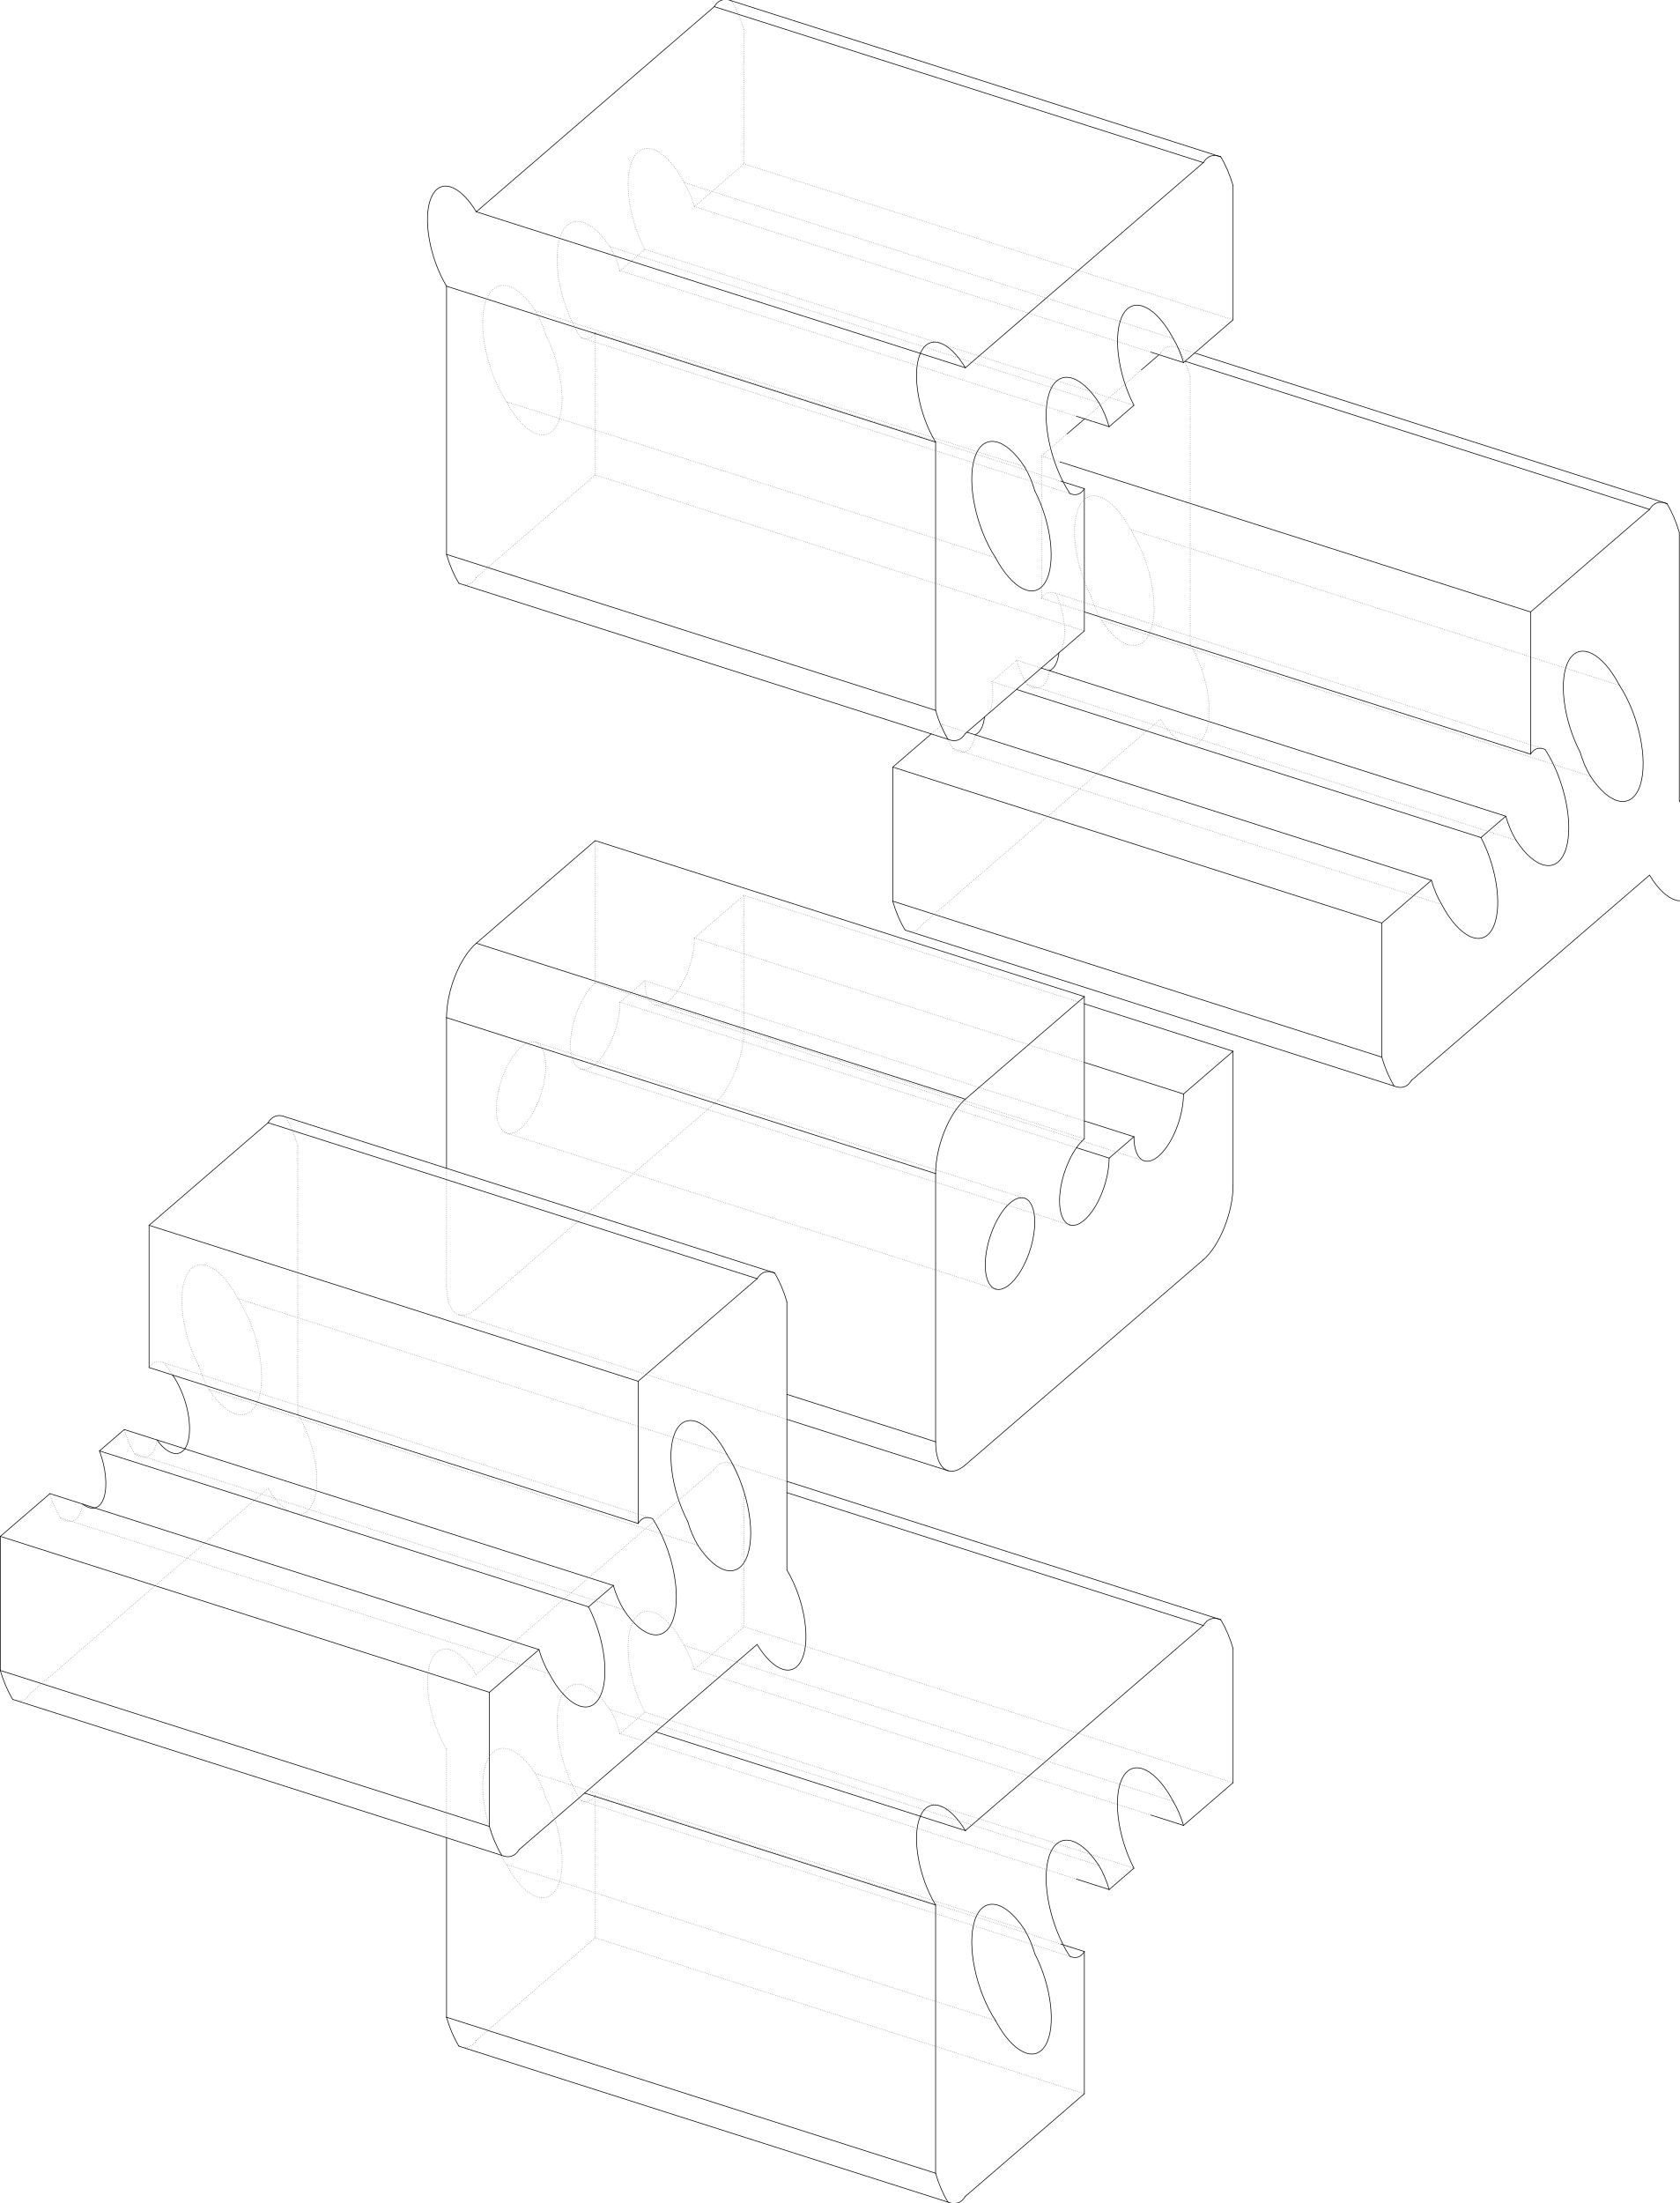
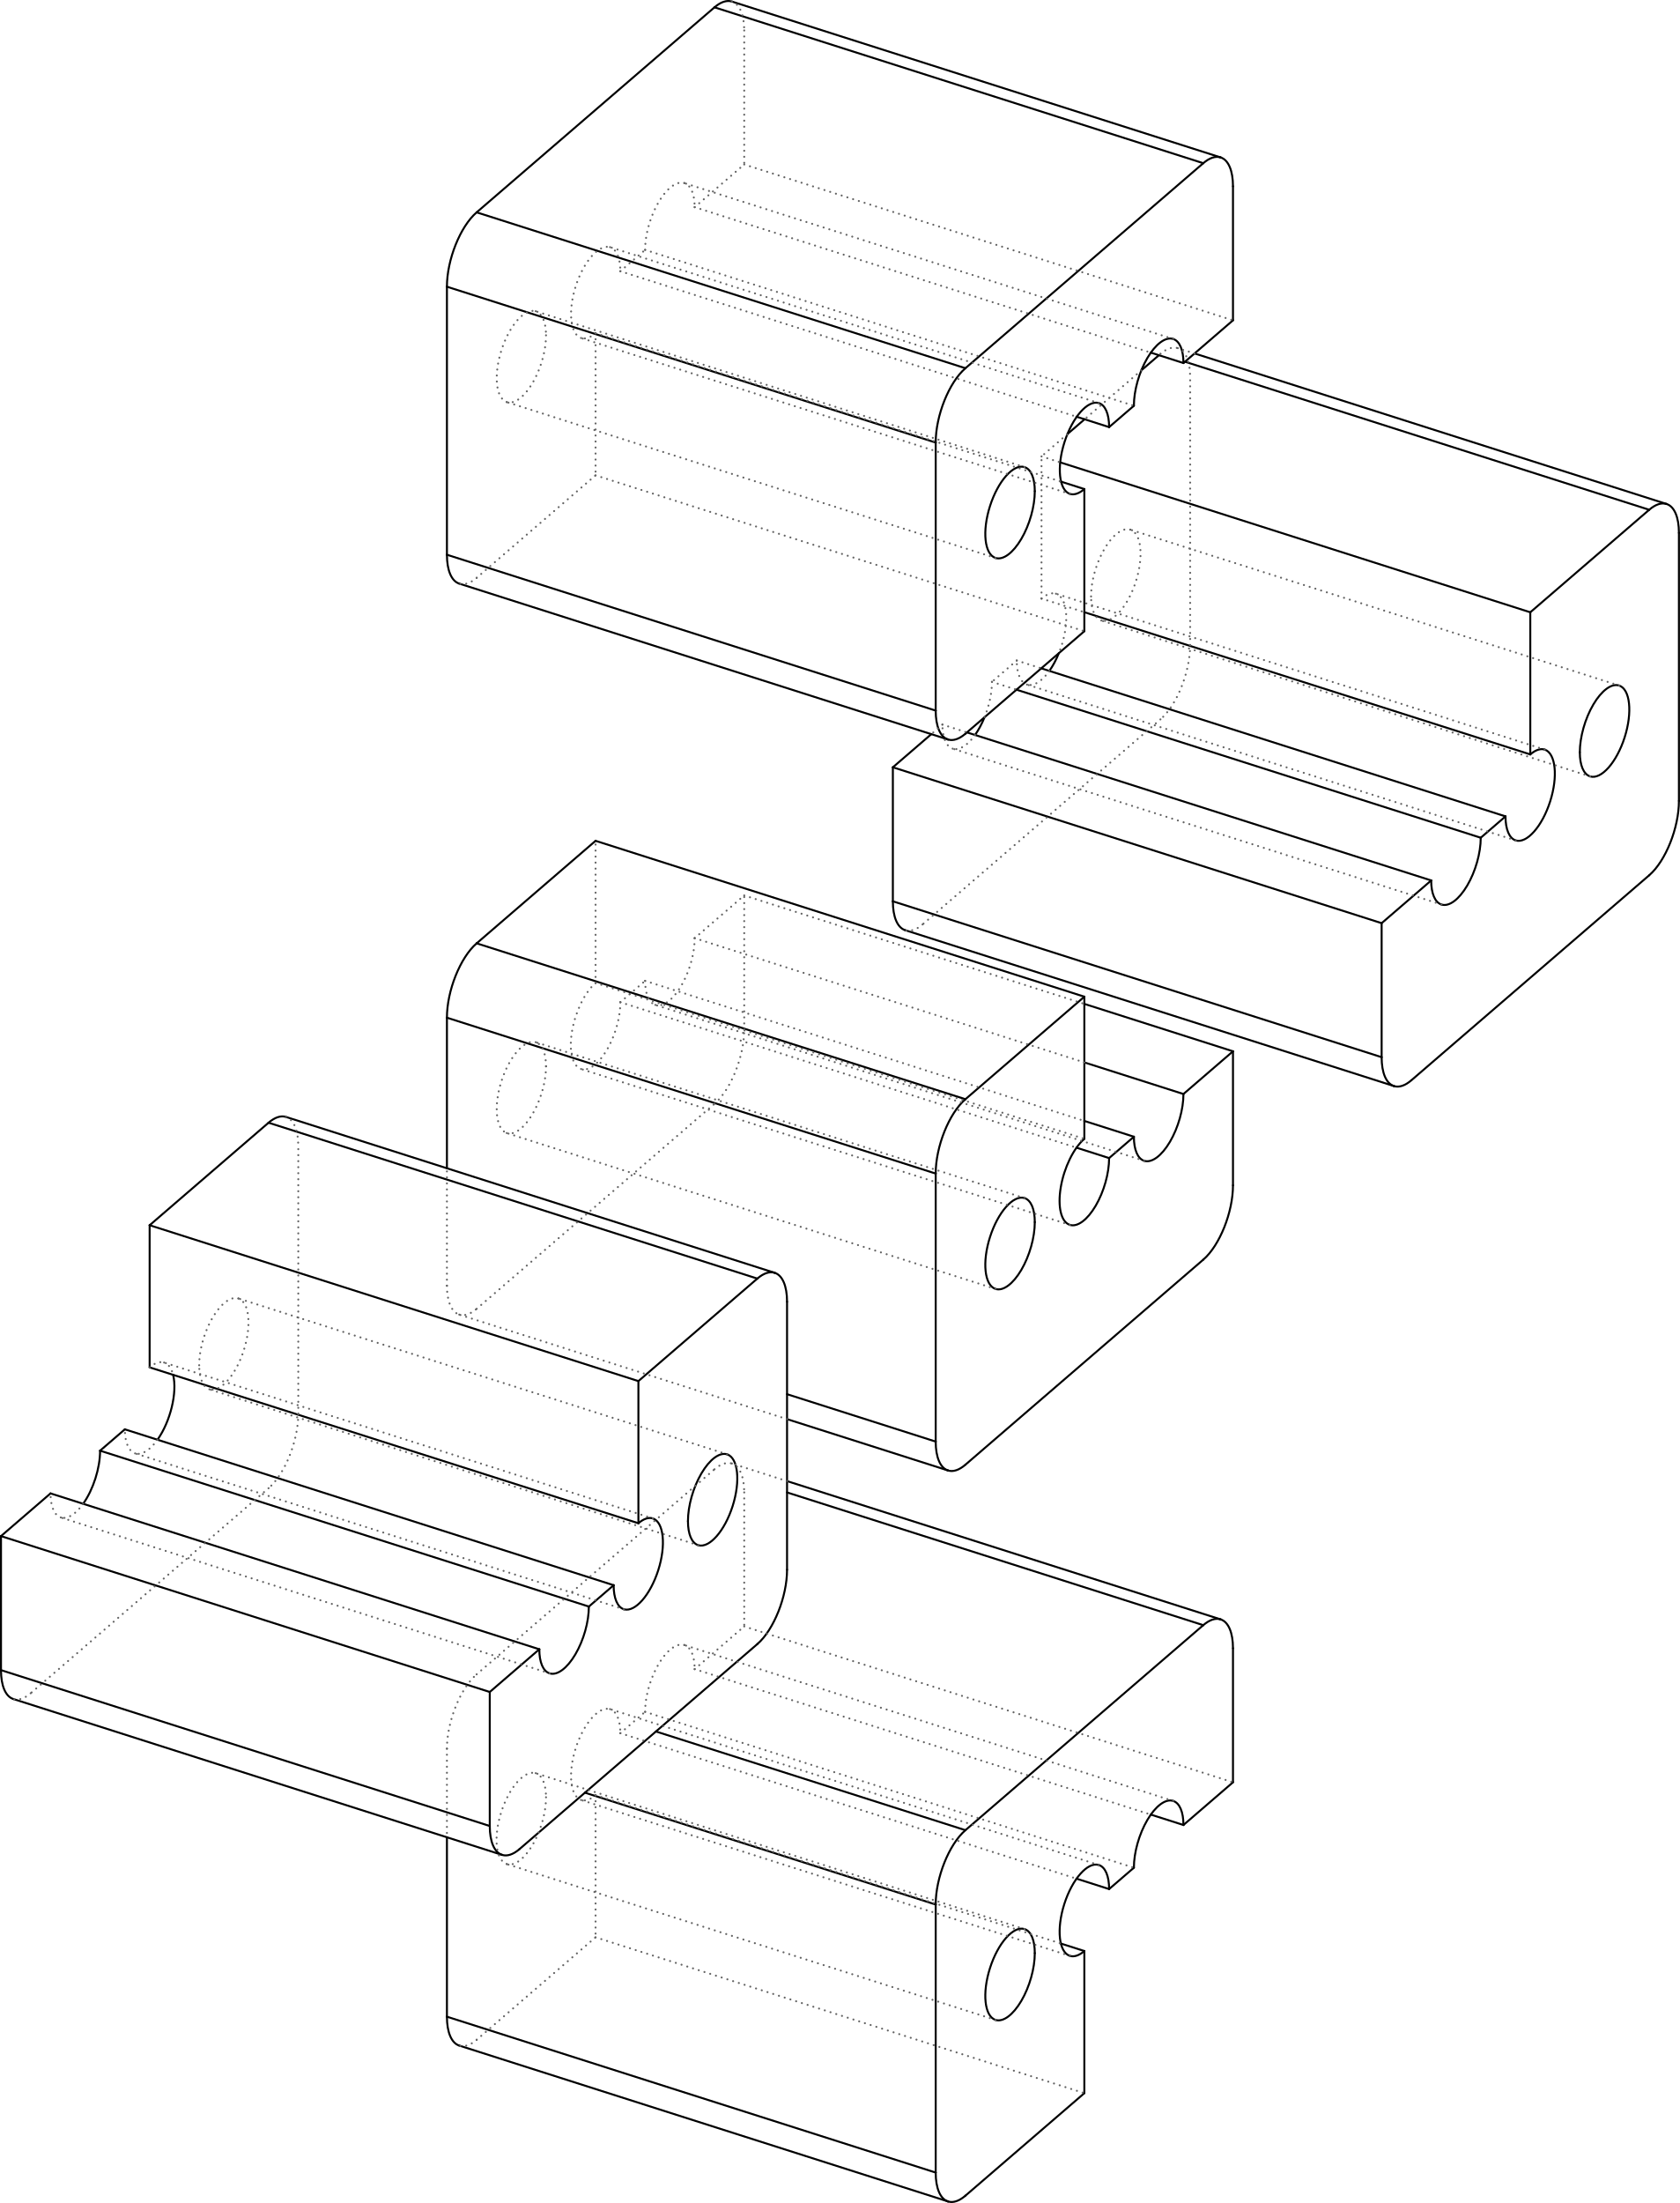
- <svg xmlns="http://www.w3.org/2000/svg" width="76.285mm" height="100.029mm" viewBox="-116.662 -155.413 234.732 307.795" version="1.1">
+ <svg xmlns="http://www.w3.org/2000/svg" width="76.345mm" height="100.09mm" viewBox="-116.755 -155.507 234.919 307.982" version="1.1">
  <g transform="scale(1,-1)" stroke-linecap="round">
-     <g fill="none" stroke="rgb(0,0,0)" stroke-width="0.09" id="Visible">
+     <g fill="none" stroke="rgb(0,0,0)" stroke-width="0.277" id="Visible">
      <line x1="-54.257" y1="-7.819" x2="-54.257" y2="13.233" />
      <line x1="14.092" y1="-46.029" x2="14.092" y2="-8.559" />
      <path d="M -50.1,23.629 A 8.0,3.54 -107.684 0,1 -54.257,13.233" />
      <path d="M 18.25,1.837 A 8.0,3.54 -107.684 0,1 14.092,-8.559" />
      <line x1="-33.471" y1="37.96" x2="34.879" y2="16.168" />
      <line x1="-50.1" y1="23.629" x2="-33.471" y2="37.96" />
      <line x1="18.25" y1="1.837" x2="34.879" y2="16.168" />
      <line x1="34.879" y1="-3.703" x2="34.879" y2="16.168" />
      <line x1="33.782" y1="-4.94" x2="38.343" y2="-6.395" />
      <path d="M 34.879,-3.703 A 6.667,2.95 -107.684 0,1 32.854,-15.732" />
      <path d="M 32.854,-15.732 A 6.667,2.95 -107.684 0,1 38.343,-6.395" />
      <line x1="34.879" y1="-1.2" x2="41.808" y2="-3.409" />
      <line x1="38.343" y1="-6.395" x2="41.808" y2="-3.409" />
      <line x1="34.879" y1="6.981" x2="48.737" y2="2.562" />
      <path d="M 41.808,-3.409 A 6.667,2.95 -107.684 0,1 43.247,-6.775" />
      <path d="M 43.247,-6.775 A 6.667,2.95 -107.684 0,1 48.737,2.562" />
      <line x1="34.879" y1="15.161" x2="55.665" y2="8.534" />
      <line x1="48.737" y1="2.562" x2="55.665" y2="8.534" />
      <line x1="55.665" y1="-10.202" x2="55.665" y2="8.534" />
      <path d="M 51.508,-20.597 A 8.0,3.54 -107.684 0,1 55.665,-10.202" />
      <line x1="18.25" y1="-49.259" x2="51.508" y2="-20.597" />
      <path d="M 14.092,-46.029 A 8.0,3.54 -107.684 0,1 15.82,-50.069" />
      <path d="M 15.82,-50.069 A 8.0,3.54 -107.684 0,1 18.25,-49.259" />
      <path d="M 27.95,-15.351 A 6.667,2.95 -107.684 0,1 26.511,-11.985" />
      <path d="M 26.511,-11.985 A 6.667,2.95 -107.684 0,1 22.461,-24.689" />
      <path d="M 22.461,-24.689 A 6.667,2.95 -107.684 0,1 27.95,-15.351" />
      <line x1="-54.257" y1="115.426" x2="-54.257" y2="77.955" />
      <line x1="14.092" y1="93.634" x2="14.092" y2="56.164" />
-       <path d="M -52.53,73.916 A 8.0,3.54 -72.316 0,0 -54.257,77.955" />
-       <path d="M 18.25,52.934 A 8.0,3.54 -72.316 0,0 15.82,52.124" />
-       <path d="M 15.82,52.124 A 8.0,3.54 -72.316 0,0 14.092,56.164" />
+       <path d="M -52.53,73.916 A 8.0,3.54 72.316 0,0 -54.257,77.955" />
+       <path d="M 18.25,52.934 A 8.0,3.54 72.316 0,0 15.82,52.124" />
+       <path d="M 15.82,52.124 A 8.0,3.54 72.316 0,0 14.092,56.164" />
      <line x1="18.25" y1="52.934" x2="34.879" y2="67.265" />
      <line x1="31.593" y1="88.183" x2="34.879" y2="87.135" />
      <line x1="34.879" y1="87.135" x2="34.879" y2="67.265" />
      <line x1="33.782" y1="97.253" x2="38.343" y2="95.798" />
-       <path d="M 34.879,87.135 A 6.667,2.95 -72.316 0,0 32.854,86.461" />
-       <path d="M 32.854,86.461 A 10.275,4.547 -72.316 0,0 36.904,99.164" />
-       <path d="M 36.904,99.164 A 6.667,2.95 -72.316 0,0 38.343,95.798" />
+       <path d="M 34.879,87.135 A 6.667,2.95 72.316 0,0 32.854,86.461" />
+       <path d="M 32.854,86.461 A 6.667,2.95 72.316 0,0 36.904,99.164" />
+       <path d="M 36.904,99.164 A 6.667,2.95 72.316 0,0 38.343,95.798" />
      <line x1="38.343" y1="95.798" x2="41.808" y2="98.784" />
      <line x1="44.175" y1="106.21" x2="48.737" y2="104.755" />
-       <path d="M 41.808,98.784 A 9.804,4.339 -72.316 0,0 47.297,108.121" />
-       <path d="M 47.297,108.121 A 6.667,2.95 -72.316 0,0 48.737,104.755" />
+       <path d="M 41.808,98.784 A 6.667,2.95 72.316 0,0 47.297,108.121" />
+       <path d="M 47.297,108.121 A 6.667,2.95 72.316 0,0 48.737,104.755" />
      <line x1="48.737" y1="104.755" x2="55.665" y2="110.727" />
      <line x1="55.665" y1="129.462" x2="55.665" y2="110.727" />
-       <path d="M -16.842,154.484 A 8.0,3.54 -72.316 0,0 -14.411,155.293" />
-       <path d="M 51.508,132.692 A 8.0,3.54 -72.316 0,0 53.938,133.501" />
-       <path d="M 53.938,133.501 A 8.0,3.54 -72.316 0,0 55.665,129.462" />
+       <path d="M -16.842,154.484 A 8.0,3.54 72.316 0,0 -14.411,155.293" />
+       <path d="M 51.508,132.692 A 8.0,3.54 72.316 0,0 53.938,133.501" />
+       <path d="M 53.938,133.501 A 8.0,3.54 72.316 0,0 55.665,129.462" />
      <line x1="-50.1" y1="125.822" x2="-16.842" y2="154.484" />
      <line x1="18.25" y1="104.03" x2="51.508" y2="132.692" />
-       <path d="M -54.257,115.426 A 9.13,4.04 -72.316 0,0 -50.1,125.822" />
-       <path d="M 14.092,93.634 A 9.13,4.04 -72.316 0,0 18.25,104.03" />
-       <path d="M 27.95,86.841 A 9.804,4.339 -72.316 0,0 22.461,77.504" />
-       <path d="M 22.461,77.504 A 10.275,4.547 -72.316 0,0 26.511,90.208" />
-       <path d="M 26.511,90.208 A 6.667,2.95 -72.316 0,0 27.95,86.841" />
+       <path d="M -54.257,115.426 A 8.0,3.54 72.316 0,0 -50.1,125.822" />
+       <path d="M 14.092,93.634 A 8.0,3.54 72.316 0,0 18.25,104.03" />
+       <path d="M 27.95,86.841 A 6.667,2.95 72.316 0,0 22.461,77.504" />
+       <path d="M 22.461,77.504 A 6.667,2.95 72.316 0,0 26.511,90.208" />
+       <path d="M 26.511,90.208 A 6.667,2.95 72.316 0,0 27.95,86.841" />
      <line x1="-54.257" y1="-101.349" x2="-54.257" y2="-126.43" />
      <line x1="14.092" y1="-110.751" x2="14.092" y2="-148.222" />
-       <path d="M -52.53,-130.47 A 8.0,3.54 -72.316 0,0 -54.257,-126.43" />
-       <path d="M 18.25,-151.452 A 8.0,3.54 -72.316 0,0 15.82,-152.261" />
-       <path d="M 15.82,-152.261 A 8.0,3.54 -72.316 0,0 14.092,-148.222" />
+       <path d="M -52.53,-130.47 A 8.0,3.54 72.316 0,0 -54.257,-126.43" />
+       <path d="M 18.25,-151.452 A 8.0,3.54 72.316 0,0 15.82,-152.261" />
+       <path d="M 15.82,-152.261 A 8.0,3.54 72.316 0,0 14.092,-148.222" />
      <line x1="18.25" y1="-151.452" x2="34.879" y2="-137.121" />
      <line x1="31.593" y1="-116.203" x2="34.879" y2="-117.25" />
      <line x1="34.879" y1="-117.25" x2="34.879" y2="-137.121" />
      <line x1="33.782" y1="-107.133" x2="38.343" y2="-108.587" />
-       <path d="M 34.879,-117.25 A 6.667,2.95 -72.316 0,0 32.854,-117.925" />
-       <path d="M 32.854,-117.925 A 10.275,4.547 -72.316 0,0 36.904,-105.221" />
-       <path d="M 36.904,-105.221 A 6.667,2.95 -72.316 0,0 38.343,-108.587" />
+       <path d="M 34.879,-117.25 A 6.667,2.95 72.316 0,0 32.854,-117.925" />
+       <path d="M 32.854,-117.925 A 6.667,2.95 72.316 0,0 36.904,-105.221" />
+       <path d="M 36.904,-105.221 A 6.667,2.95 72.316 0,0 38.343,-108.587" />
      <line x1="38.343" y1="-108.587" x2="41.808" y2="-105.602" />
      <line x1="44.175" y1="-98.176" x2="48.737" y2="-99.631" />
-       <path d="M 41.808,-105.602 A 9.804,4.339 -72.316 0,0 47.297,-96.264" />
-       <path d="M 47.297,-96.264 A 6.667,2.95 -72.316 0,0 48.737,-99.631" />
+       <path d="M 41.808,-105.602 A 6.667,2.95 72.316 0,0 47.297,-96.264" />
+       <path d="M 47.297,-96.264 A 6.667,2.95 72.316 0,0 48.737,-99.631" />
      <line x1="48.737" y1="-99.631" x2="55.665" y2="-93.659" />
      <line x1="55.665" y1="-74.924" x2="55.665" y2="-93.659" />
-       <path d="M 51.508,-71.694 A 8.0,3.54 -72.316 0,0 53.938,-70.885" />
-       <path d="M 53.938,-70.885 A 8.0,3.54 -72.316 0,0 55.665,-74.924" />
+       <path d="M 51.508,-71.694 A 8.0,3.54 72.316 0,0 53.938,-70.885" />
+       <path d="M 53.938,-70.885 A 8.0,3.54 72.316 0,0 55.665,-74.924" />
      <line x1="18.25" y1="-100.356" x2="51.508" y2="-71.694" />
-       <path d="M 14.092,-110.751 A 9.13,4.04 -72.316 0,0 18.25,-100.356" />
-       <path d="M 27.95,-117.544 A 9.804,4.339 -72.316 0,0 22.461,-126.882" />
-       <path d="M 22.461,-126.882 A 10.275,4.547 -72.316 0,0 26.511,-114.178" />
-       <path d="M 26.511,-114.178 A 6.667,2.95 -72.316 0,0 27.95,-117.544" />
+       <path d="M 14.092,-110.751 A 8.0,3.54 72.316 0,0 18.25,-100.356" />
+       <path d="M 27.95,-117.544 A 6.667,2.95 72.316 0,0 22.461,-126.882" />
+       <path d="M 22.461,-126.882 A 6.667,2.95 72.316 0,0 26.511,-114.178" />
+       <path d="M 26.511,-114.178 A 6.667,2.95 72.316 0,0 27.95,-117.544" />
      <line x1="118.025" y1="43.54" x2="118.025" y2="81.01" />
-       <path d="M 113.868,84.24 A 8.0,3.54 -72.316 0,0 116.298,85.05" />
-       <path d="M 116.298,85.05 A 8.0,3.54 -72.316 0,0 118.025,81.01" />
+       <path d="M 113.868,84.24 A 8.0,3.54 72.316 0,0 116.298,85.05" />
+       <path d="M 116.298,85.05 A 8.0,3.54 72.316 0,0 118.025,81.01" />
      <line x1="31.469" y1="90.879" x2="97.239" y2="69.909" />
      <line x1="45.306" y1="105.849" x2="42.845" y2="103.728" />
      <line x1="34.912" y1="96.892" x2="32.451" y2="94.771" />
      <line x1="113.868" y1="84.24" x2="97.239" y2="69.909" />
      <line x1="34.879" y1="69.921" x2="97.239" y2="50.039" />
      <line x1="97.239" y1="50.039" x2="97.239" y2="69.909" />
      <line x1="28.855" y1="62.073" x2="93.774" y2="41.376" />
-       <path d="M 31.316,64.194 A 6.667,2.95 -72.316 0,0 29.986,61.713" />
-       <path d="M 97.239,50.039 A 6.667,2.95 -72.316 0,0 99.264,50.713" />
-       <path d="M 99.264,50.713 A 10.275,4.547 -72.316 0,0 95.213,38.01" />
-       <path d="M 95.213,38.01 A 6.667,2.95 -72.316 0,0 93.774,41.376" />
+       <path d="M 31.316,64.194 A 6.667,2.95 72.316 0,0 29.986,61.713" />
+       <path d="M 97.239,50.039 A 6.667,2.95 72.316 0,0 99.264,50.713" />
+       <path d="M 99.264,50.713 A 6.667,2.95 72.316 0,0 95.213,38.01" />
+       <path d="M 95.213,38.01 A 6.667,2.95 72.316 0,0 93.774,41.376" />
      <line x1="25.391" y1="59.088" x2="90.31" y2="38.39" />
      <line x1="93.774" y1="41.376" x2="90.31" y2="38.39" />
      <line x1="18.462" y1="53.117" x2="83.381" y2="32.419" />
-       <path d="M 20.923,55.237 A 6.667,2.95 -72.316 0,0 19.593,52.756" />
-       <path d="M 90.31,38.39 A 9.804,4.339 -72.316 0,0 84.82,29.053" />
-       <path d="M 84.82,29.053 A 6.667,2.95 -72.316 0,0 83.381,32.419" />
+       <path d="M 20.923,55.237 A 6.667,2.95 72.316 0,0 19.593,52.756" />
+       <path d="M 90.31,38.39 A 6.667,2.95 72.316 0,0 84.82,29.053" />
+       <path d="M 84.82,29.053 A 6.667,2.95 72.316 0,0 83.381,32.419" />
      <line x1="8.102" y1="48.239" x2="76.452" y2="26.447" />
      <line x1="13.477" y1="52.871" x2="8.102" y2="48.239" />
      <line x1="83.381" y1="32.419" x2="76.452" y2="26.447" />
      <line x1="8.102" y1="29.504" x2="8.102" y2="48.239" />
      <line x1="76.452" y1="7.712" x2="76.452" y2="26.447" />
-       <path d="M 9.83,25.465 A 8.0,3.54 -72.316 0,0 8.102,29.504" />
-       <path d="M 80.609,4.482 A 8.0,3.54 -72.316 0,0 78.179,3.673" />
-       <path d="M 78.179,3.673 A 8.0,3.54 -72.316 0,0 76.452,7.712" />
+       <path d="M 9.83,25.465 A 8.0,3.54 72.316 0,0 8.102,29.504" />
+       <path d="M 80.609,4.482 A 8.0,3.54 72.316 0,0 78.179,3.673" />
+       <path d="M 78.179,3.673 A 8.0,3.54 72.316 0,0 76.452,7.712" />
      <line x1="113.868" y1="33.144" x2="80.609" y2="4.482" />
-       <path d="M 118.025,43.54 A 9.13,4.04 -72.316 0,0 113.868,33.144" />
-       <path d="M 104.167,50.332 A 9.804,4.339 -72.316 0,0 109.657,59.67" />
-       <path d="M 109.657,59.67 A 10.275,4.547 -72.316 0,0 105.607,46.966" />
-       <path d="M 105.607,46.966 A 6.667,2.95 -72.316 0,0 104.167,50.332" />
+       <path d="M 118.025,43.54 A 8.0,3.54 72.316 0,0 113.868,33.144" />
+       <path d="M 104.167,50.332 A 6.667,2.95 72.316 0,0 109.657,59.67" />
+       <path d="M 109.657,59.67 A 6.667,2.95 72.316 0,0 105.607,46.966" />
+       <path d="M 105.607,46.966 A 6.667,2.95 72.316 0,0 104.167,50.332" />
      <line x1="-6.694" y1="-63.943" x2="-6.694" y2="-26.472" />
-       <path d="M -79.201,-1.45 A 8.0,3.54 -72.316 0,0 -76.771,-0.641" />
-       <path d="M -10.851,-23.242 A 8.0,3.54 -72.316 0,0 -8.421,-22.433" />
-       <path d="M -8.421,-22.433 A 8.0,3.54 -72.316 0,0 -6.694,-26.472" />
+       <path d="M -79.201,-1.45 A 8.0,3.54 72.316 0,0 -76.771,-0.641" />
+       <path d="M -10.851,-23.242 A 8.0,3.54 72.316 0,0 -8.421,-22.433" />
+       <path d="M -8.421,-22.433 A 8.0,3.54 72.316 0,0 -6.694,-26.472" />
      <line x1="-95.83" y1="-15.781" x2="-27.481" y2="-37.573" />
      <line x1="-79.201" y1="-1.45" x2="-95.83" y2="-15.781" />
      <line x1="-10.851" y1="-23.242" x2="-27.481" y2="-37.573" />
      <line x1="-95.83" y1="-35.652" x2="-27.481" y2="-57.444" />
      <line x1="-95.83" y1="-35.652" x2="-95.83" y2="-15.781" />
      <line x1="-27.481" y1="-57.444" x2="-27.481" y2="-37.573" />
      <line x1="-99.295" y1="-44.315" x2="-30.945" y2="-66.107" />
-       <path d="M -92.544,-36.7 A 6.769,2.996 -72.316 0,0 -94.733,-45.77" />
-       <path d="M -27.481,-57.444 A 6.667,2.95 -72.316 0,0 -25.456,-56.77" />
-       <path d="M -25.456,-56.77 A 10.275,4.547 -72.316 0,0 -29.506,-69.473" />
-       <path d="M -29.506,-69.473 A 6.667,2.95 -72.316 0,0 -30.945,-66.107" />
+       <path d="M -92.544,-36.7 A 6.667,2.95 72.316 0,0 -94.733,-45.77" />
+       <path d="M -27.481,-57.444 A 6.667,2.95 72.316 0,0 -25.456,-56.77" />
+       <path d="M -25.456,-56.77 A 6.667,2.95 72.316 0,0 -29.506,-69.473" />
+       <path d="M -29.506,-69.473 A 6.667,2.95 72.316 0,0 -30.945,-66.107" />
      <line x1="-102.759" y1="-47.301" x2="-34.41" y2="-69.093" />
      <line x1="-99.295" y1="-44.315" x2="-102.759" y2="-47.301" />
      <line x1="-30.945" y1="-66.107" x2="-34.41" y2="-69.093" />
      <line x1="-109.688" y1="-53.272" x2="-41.338" y2="-75.064" />
-       <path d="M -102.759,-47.301 A 6.667,2.95 -72.316 0,0 -105.127,-54.726" />
-       <path d="M -34.41,-69.093 A 9.804,4.339 -72.316 0,0 -39.899,-78.43" />
-       <path d="M -39.899,-78.43 A 6.667,2.95 -72.316 0,0 -41.338,-75.064" />
+       <path d="M -102.759,-47.301 A 6.667,2.95 72.316 0,0 -105.127,-54.726" />
+       <path d="M -34.41,-69.093 A 6.667,2.95 72.316 0,0 -39.899,-78.43" />
+       <path d="M -39.899,-78.43 A 6.667,2.95 72.316 0,0 -41.338,-75.064" />
      <line x1="-116.617" y1="-59.243" x2="-48.267" y2="-81.035" />
      <line x1="-109.688" y1="-53.272" x2="-116.617" y2="-59.243" />
      <line x1="-41.338" y1="-75.064" x2="-48.267" y2="-81.035" />
      <line x1="-116.617" y1="-77.979" x2="-116.617" y2="-59.243" />
      <line x1="-48.267" y1="-99.771" x2="-48.267" y2="-81.035" />
-       <path d="M -114.89,-82.018 A 8.0,3.54 -72.316 0,0 -116.617,-77.979" />
-       <path d="M -44.11,-103.001 A 8.0,3.54 -72.316 0,0 -46.54,-103.81" />
-       <path d="M -46.54,-103.81 A 8.0,3.54 -72.316 0,0 -48.267,-99.771" />
+       <path d="M -114.89,-82.018 A 8.0,3.54 72.316 0,0 -116.617,-77.979" />
+       <path d="M -44.11,-103.001 A 8.0,3.54 72.316 0,0 -46.54,-103.81" />
+       <path d="M -46.54,-103.81 A 8.0,3.54 72.316 0,0 -48.267,-99.771" />
      <line x1="-10.851" y1="-74.339" x2="-44.11" y2="-103.001" />
-       <path d="M -6.694,-63.943 A 9.13,4.04 -72.316 0,0 -10.851,-74.339" />
-       <path d="M -20.552,-57.15 A 9.804,4.339 -72.316 0,0 -15.062,-47.813" />
-       <path d="M -15.062,-47.813 A 10.275,4.547 -72.316 0,0 -19.113,-60.516" />
-       <path d="M -19.113,-60.516 A 6.667,2.95 -72.316 0,0 -20.552,-57.15" />
+       <path d="M -6.694,-63.943 A 8.0,3.54 72.316 0,0 -10.851,-74.339" />
+       <path d="M -20.552,-57.15 A 6.667,2.95 72.316 0,0 -15.062,-47.813" />
+       <path d="M -15.062,-47.813 A 6.667,2.95 72.316 0,0 -19.113,-60.516" />
+       <path d="M -19.113,-60.516 A 6.667,2.95 72.316 0,0 -20.552,-57.15" />
      <line x1="-6.694" y1="-39.402" x2="14.092" y2="-46.029" />
      <line x1="-54.257" y1="13.233" x2="14.092" y2="-8.559" />
      <line x1="-50.1" y1="23.629" x2="18.25" y2="1.837" />
      <line x1="-54.257" y1="115.426" x2="14.092" y2="93.634" />
      <line x1="-54.257" y1="77.955" x2="14.092" y2="56.164" />
      <line x1="-16.842" y1="154.484" x2="51.508" y2="132.692" />
      <line x1="-50.1" y1="125.822" x2="18.25" y2="104.03" />
      <line x1="-34.957" y1="-95.113" x2="14.092" y2="-110.751" />
      <line x1="-54.257" y1="-126.43" x2="14.092" y2="-148.222" />
      <line x1="-6.694" y1="-53.137" x2="51.508" y2="-71.694" />
      <line x1="-25.029" y1="-86.557" x2="18.25" y2="-100.356" />
      <line x1="48.949" y1="104.938" x2="113.868" y2="84.24" />
      <line x1="8.102" y1="29.504" x2="76.452" y2="7.712" />
      <line x1="-79.201" y1="-1.45" x2="-10.851" y2="-23.242" />
      <line x1="-116.617" y1="-77.979" x2="-48.267" y2="-99.771" />
      <line x1="15.82" y1="-50.069" x2="-6.694" y2="-42.89" />
      <line x1="15.82" y1="52.124" x2="-52.53" y2="73.916" />
      <line x1="53.938" y1="133.501" x2="-14.411" y2="155.293" />
      <line x1="15.82" y1="-152.261" x2="-52.53" y2="-130.47" />
      <line x1="53.938" y1="-70.885" x2="-6.694" y2="-51.553" />
      <line x1="116.298" y1="85.05" x2="50.291" y2="106.094" />
      <line x1="78.179" y1="3.673" x2="9.83" y2="25.465" />
      <line x1="-8.421" y1="-22.433" x2="-76.771" y2="-0.641" />
      <line x1="-46.54" y1="-103.81" x2="-114.89" y2="-82.018" />
    </g>
-     <g fill="none" stroke="rgb(99,99,99)" stroke-width="0.09" id="Hidden" stroke-dasharray="0.002 0.271">
+     <g fill="none" stroke="rgb(99,99,99)" stroke-width="0.277" id="Hidden" stroke-dasharray="0.007 0.834">
      <line x1="-54.257" y1="-24.237" x2="-54.257" y2="-7.819" />
      <line x1="-33.471" y1="18.089" x2="34.879" y2="-3.703" />
      <line x1="-33.471" y1="18.089" x2="-33.471" y2="37.96" />
      <line x1="-30.006" y1="15.397" x2="33.782" y2="-4.94" />
      <path d="M -33.471,18.089 A 6.667,2.95 -107.684 0,1 -35.496,6.06" />
      <path d="M -35.496,6.06 A 6.667,2.95 -107.684 0,1 -30.006,15.397" />
      <line x1="-26.542" y1="18.383" x2="34.879" y2="-1.2" />
      <line x1="-30.006" y1="15.397" x2="-26.542" y2="18.383" />
      <line x1="-19.613" y1="24.354" x2="34.879" y2="6.981" />
      <path d="M -26.542,18.383 A 6.667,2.95 -107.684 0,1 -25.103,15.017" />
      <path d="M -25.103,15.017 A 6.667,2.95 -107.684 0,1 -19.613,24.354" />
      <line x1="-12.684" y1="30.325" x2="34.879" y2="15.161" />
      <line x1="-19.613" y1="24.354" x2="-12.684" y2="30.325" />
      <line x1="-12.684" y1="11.59" x2="-12.684" y2="30.325" />
      <path d="M -16.842,1.194 A 8.0,3.54 -107.684 0,1 -12.684,11.59" />
      <line x1="-50.1" y1="-27.468" x2="-16.842" y2="1.194" />
      <path d="M -54.257,-24.237 A 8.0,3.54 -107.684 0,1 -52.53,-28.277" />
      <path d="M -52.53,-28.277 A 8.0,3.54 -107.684 0,1 -50.1,-27.468" />
      <path d="M -40.4,6.44 A 6.667,2.95 -107.684 0,1 -41.839,9.806" />
      <path d="M -41.839,9.806 A 6.667,2.95 -107.684 0,1 -45.889,-2.897" />
      <path d="M -45.889,-2.897 A 6.667,2.95 -107.684 0,1 -40.4,6.44" />
-       <path d="M -50.1,74.725 A 8.0,3.54 -72.316 0,0 -52.53,73.916" />
+       <path d="M -50.1,74.725 A 8.0,3.54 72.316 0,0 -52.53,73.916" />
      <line x1="-33.471" y1="89.056" x2="34.879" y2="67.265" />
      <line x1="-50.1" y1="74.725" x2="-33.471" y2="89.056" />
      <line x1="-33.471" y1="108.927" x2="31.593" y2="88.183" />
      <line x1="-33.471" y1="108.927" x2="-33.471" y2="89.056" />
      <line x1="-30.006" y1="117.59" x2="33.782" y2="97.253" />
-       <path d="M -33.471,108.927 A 6.667,2.95 -72.316 0,0 -35.496,108.253" />
-       <path d="M -35.496,108.253 A 10.275,4.547 -72.316 0,0 -31.446,120.956" />
-       <path d="M -31.446,120.956 A 6.667,2.95 -72.316 0,0 -30.006,117.59" />
+       <path d="M -33.471,108.927 A 6.667,2.95 72.316 0,0 -35.496,108.253" />
+       <path d="M -35.496,108.253 A 6.667,2.95 72.316 0,0 -31.446,120.956" />
+       <path d="M -31.446,120.956 A 6.667,2.95 72.316 0,0 -30.006,117.59" />
      <line x1="-26.542" y1="120.576" x2="41.808" y2="98.784" />
      <line x1="-30.006" y1="117.59" x2="-26.542" y2="120.576" />
      <line x1="-19.613" y1="126.547" x2="44.175" y2="106.21" />
-       <path d="M -26.542,120.576 A 9.804,4.339 -72.316 0,0 -21.052,129.913" />
-       <path d="M -21.052,129.913 A 6.667,2.95 -72.316 0,0 -19.613,126.547" />
+       <path d="M -26.542,120.576 A 6.667,2.95 72.316 0,0 -21.052,129.913" />
+       <path d="M -21.052,129.913 A 6.667,2.95 72.316 0,0 -19.613,126.547" />
      <line x1="-12.684" y1="132.518" x2="55.665" y2="110.727" />
      <line x1="-19.613" y1="126.547" x2="-12.684" y2="132.518" />
      <line x1="-12.684" y1="151.254" x2="-12.684" y2="132.518" />
-       <path d="M -14.411,155.293 A 8.0,3.54 -72.316 0,0 -12.684,151.254" />
-       <path d="M -40.4,108.633 A 9.804,4.339 -72.316 0,0 -45.889,99.296" />
-       <path d="M -45.889,99.296 A 10.275,4.547 -72.316 0,0 -41.839,111.999" />
-       <path d="M -41.839,111.999 A 6.667,2.95 -72.316 0,0 -40.4,108.633" />
+       <path d="M -14.411,155.293 A 8.0,3.54 72.316 0,0 -12.684,151.254" />
+       <path d="M -40.4,108.633 A 6.667,2.95 72.316 0,0 -45.889,99.296" />
+       <path d="M -45.889,99.296 A 6.667,2.95 72.316 0,0 -41.839,111.999" />
+       <path d="M -41.839,111.999 A 6.667,2.95 72.316 0,0 -40.4,108.633" />
      <line x1="-54.257" y1="-88.96" x2="-54.257" y2="-101.349" />
-       <path d="M -50.1,-129.66 A 8.0,3.54 -72.316 0,0 -52.53,-130.47" />
+       <path d="M -50.1,-129.66 A 8.0,3.54 72.316 0,0 -52.53,-130.47" />
      <line x1="-33.471" y1="-115.329" x2="34.879" y2="-137.121" />
      <line x1="-50.1" y1="-129.66" x2="-33.471" y2="-115.329" />
      <line x1="-33.471" y1="-95.459" x2="31.593" y2="-116.203" />
      <line x1="-33.471" y1="-95.459" x2="-33.471" y2="-115.329" />
      <line x1="-30.006" y1="-86.796" x2="33.782" y2="-107.133" />
-       <path d="M -33.471,-95.459 A 6.667,2.95 -72.316 0,0 -35.496,-96.133" />
-       <path d="M -35.496,-96.133 A 10.275,4.547 -72.316 0,0 -31.446,-83.43" />
-       <path d="M -31.446,-83.43 A 6.667,2.95 -72.316 0,0 -30.006,-86.796" />
+       <path d="M -33.471,-95.459 A 6.667,2.95 72.316 0,0 -35.496,-96.133" />
+       <path d="M -35.496,-96.133 A 6.667,2.95 72.316 0,0 -31.446,-83.43" />
+       <path d="M -31.446,-83.43 A 6.667,2.95 72.316 0,0 -30.006,-86.796" />
      <line x1="-26.542" y1="-83.81" x2="41.808" y2="-105.602" />
      <line x1="-30.006" y1="-86.796" x2="-26.542" y2="-83.81" />
      <line x1="-19.613" y1="-77.839" x2="44.175" y2="-98.176" />
-       <path d="M -26.542,-83.81 A 9.804,4.339 -72.316 0,0 -21.052,-74.473" />
-       <path d="M -21.052,-74.473 A 6.667,2.95 -72.316 0,0 -19.613,-77.839" />
+       <path d="M -26.542,-83.81 A 6.667,2.95 72.316 0,0 -21.052,-74.473" />
+       <path d="M -21.052,-74.473 A 6.667,2.95 72.316 0,0 -19.613,-77.839" />
      <line x1="-12.684" y1="-71.867" x2="55.665" y2="-93.659" />
      <line x1="-19.613" y1="-77.839" x2="-12.684" y2="-71.867" />
      <line x1="-12.684" y1="-53.132" x2="-12.684" y2="-71.867" />
-       <path d="M -16.842,-49.902 A 8.0,3.54 -72.316 0,0 -14.411,-49.093" />
-       <path d="M -14.411,-49.093 A 8.0,3.54 -72.316 0,0 -12.684,-53.132" />
+       <path d="M -16.842,-49.902 A 8.0,3.54 72.316 0,0 -14.411,-49.093" />
+       <path d="M -14.411,-49.093 A 8.0,3.54 72.316 0,0 -12.684,-53.132" />
      <line x1="-50.1" y1="-78.564" x2="-16.842" y2="-49.902" />
-       <path d="M -54.257,-88.96 A 9.13,4.04 -72.316 0,0 -50.1,-78.564" />
-       <path d="M -40.4,-95.753 A 9.804,4.339 -72.316 0,0 -45.889,-105.09" />
-       <path d="M -45.889,-105.09 A 10.275,4.547 -72.316 0,0 -41.839,-92.386" />
-       <path d="M -41.839,-92.386 A 6.667,2.95 -72.316 0,0 -40.4,-95.753" />
+       <path d="M -54.257,-88.96 A 8.0,3.54 72.316 0,0 -50.1,-78.564" />
+       <path d="M -40.4,-95.753 A 6.667,2.95 72.316 0,0 -45.889,-105.09" />
+       <path d="M -45.889,-105.09 A 6.667,2.95 72.316 0,0 -41.839,-92.386" />
+       <path d="M -41.839,-92.386 A 6.667,2.95 72.316 0,0 -40.4,-95.753" />
      <line x1="49.675" y1="65.331" x2="49.675" y2="102.802" />
-       <path d="M 45.518,106.032 A 8.0,3.54 -72.316 0,0 47.948,106.841" />
-       <path d="M 47.948,106.841 A 8.0,3.54 -72.316 0,0 49.675,102.802" />
+       <path d="M 45.518,106.032 A 8.0,3.54 72.316 0,0 47.948,106.841" />
+       <path d="M 47.948,106.841 A 8.0,3.54 72.316 0,0 49.675,102.802" />
      <line x1="28.889" y1="91.701" x2="31.469" y2="90.879" />
      <line x1="45.518" y1="106.032" x2="45.306" y2="105.849" />
      <line x1="42.845" y1="103.728" x2="34.912" y2="96.892" />
      <line x1="32.451" y1="94.771" x2="28.889" y2="91.701" />
      <line x1="28.889" y1="71.83" x2="34.879" y2="69.921" />
      <line x1="28.889" y1="71.83" x2="28.889" y2="91.701" />
      <line x1="25.424" y1="63.167" x2="28.855" y2="62.073" />
-       <path d="M 28.889,71.83 A 6.667,2.95 -72.316 0,0 30.914,72.505" />
-       <path d="M 30.914,72.505 A 6.667,2.95 -72.316 0,0 31.316,64.194" />
-       <path d="M 29.986,61.713 A 6.667,2.95 -72.316 0,0 26.864,59.801" />
-       <path d="M 26.864,59.801 A 6.667,2.95 -72.316 0,0 25.424,63.167" />
+       <path d="M 28.889,71.83 A 6.667,2.95 72.316 0,0 30.914,72.505" />
+       <path d="M 30.914,72.505 A 6.667,2.95 72.316 0,0 31.316,64.194" />
+       <path d="M 29.986,61.713 A 6.667,2.95 72.316 0,0 26.864,59.801" />
+       <path d="M 26.864,59.801 A 6.667,2.95 72.316 0,0 25.424,63.167" />
      <line x1="21.96" y1="60.182" x2="25.391" y2="59.088" />
      <line x1="25.424" y1="63.167" x2="21.96" y2="60.182" />
      <line x1="15.031" y1="54.21" x2="18.462" y2="53.117" />
-       <path d="M 21.96,60.182 A 6.667,2.95 -72.316 0,0 20.923,55.237" />
-       <path d="M 19.593,52.756 A 6.667,2.95 -72.316 0,0 16.47,50.844" />
-       <path d="M 16.47,50.844 A 6.667,2.95 -72.316 0,0 15.031,54.21" />
+       <path d="M 21.96,60.182 A 6.667,2.95 72.316 0,0 20.923,55.237" />
+       <path d="M 19.593,52.756 A 6.667,2.95 72.316 0,0 16.47,50.844" />
+       <path d="M 16.47,50.844 A 6.667,2.95 72.316 0,0 15.031,54.21" />
      <line x1="15.031" y1="54.21" x2="13.477" y2="52.871" />
-       <path d="M 12.26,26.274 A 8.0,3.54 -72.316 0,0 9.83,25.465" />
+       <path d="M 12.26,26.274 A 8.0,3.54 72.316 0,0 9.83,25.465" />
      <line x1="45.518" y1="54.936" x2="12.26" y2="26.274" />
-       <path d="M 49.675,65.331 A 9.13,4.04 -72.316 0,0 45.518,54.936" />
-       <path d="M 35.818,72.124 A 9.804,4.339 -72.316 0,0 41.307,81.462" />
-       <path d="M 41.307,81.462 A 10.275,4.547 -72.316 0,0 37.257,68.758" />
-       <path d="M 37.257,68.758 A 6.667,2.95 -72.316 0,0 35.818,72.124" />
+       <path d="M 49.675,65.331 A 8.0,3.54 72.316 0,0 45.518,54.936" />
+       <path d="M 35.818,72.124 A 6.667,2.95 72.316 0,0 41.307,81.462" />
+       <path d="M 41.307,81.462 A 6.667,2.95 72.316 0,0 37.257,68.758" />
+       <path d="M 37.257,68.758 A 6.667,2.95 72.316 0,0 35.818,72.124" />
      <line x1="-75.044" y1="-42.151" x2="-75.044" y2="-4.681" />
-       <path d="M -76.771,-0.641 A 8.0,3.54 -72.316 0,0 -75.044,-4.681" />
-       <path d="M -95.83,-35.652 A 6.667,2.95 -72.316 0,0 -93.805,-34.978" />
-       <path d="M -93.805,-34.978 A 6.667,2.95 -72.316 0,0 -92.544,-36.7" />
-       <path d="M -94.733,-45.77 A 6.667,2.95 -72.316 0,0 -97.855,-47.681" />
-       <path d="M -97.855,-47.681 A 6.667,2.95 -72.316 0,0 -99.295,-44.315" />
-       <path d="M -105.127,-54.726 A 6.667,2.95 -72.316 0,0 -108.249,-56.638" />
-       <path d="M -108.249,-56.638 A 6.667,2.95 -72.316 0,0 -109.688,-53.272" />
-       <path d="M -112.46,-81.209 A 8.0,3.54 -72.316 0,0 -114.89,-82.018" />
+       <path d="M -76.771,-0.641 A 8.0,3.54 72.316 0,0 -75.044,-4.681" />
+       <path d="M -95.83,-35.652 A 6.667,2.95 72.316 0,0 -93.805,-34.978" />
+       <path d="M -93.805,-34.978 A 6.667,2.95 72.316 0,0 -92.544,-36.7" />
+       <path d="M -94.733,-45.77 A 6.667,2.95 72.316 0,0 -97.855,-47.681" />
+       <path d="M -97.855,-47.681 A 6.667,2.95 72.316 0,0 -99.295,-44.315" />
+       <path d="M -105.127,-54.726 A 6.667,2.95 72.316 0,0 -108.249,-56.638" />
+       <path d="M -108.249,-56.638 A 6.667,2.95 72.316 0,0 -109.688,-53.272" />
+       <path d="M -112.46,-81.209 A 8.0,3.54 72.316 0,0 -114.89,-82.018" />
      <line x1="-79.201" y1="-52.547" x2="-112.46" y2="-81.209" />
-       <path d="M -75.044,-42.151 A 9.13,4.04 -72.316 0,0 -79.201,-52.547" />
-       <path d="M -88.902,-35.358 A 9.804,4.339 -72.316 0,0 -83.412,-26.021" />
-       <path d="M -83.412,-26.021 A 10.275,4.547 -72.316 0,0 -87.462,-38.724" />
-       <path d="M -87.462,-38.724 A 6.667,2.95 -72.316 0,0 -88.902,-35.358" />
+       <path d="M -75.044,-42.151 A 8.0,3.54 72.316 0,0 -79.201,-52.547" />
+       <path d="M -88.902,-35.358 A 6.667,2.95 72.316 0,0 -83.412,-26.021" />
+       <path d="M -83.412,-26.021 A 6.667,2.95 72.316 0,0 -87.462,-38.724" />
+       <path d="M -87.462,-38.724 A 6.667,2.95 72.316 0,0 -88.902,-35.358" />
      <line x1="32.854" y1="-15.732" x2="-35.496" y2="6.06" />
      <line x1="43.247" y1="-6.775" x2="-25.103" y2="15.017" />
      <line x1="-6.694" y1="-42.89" x2="-52.53" y2="-28.277" />
      <line x1="26.511" y1="-11.985" x2="-41.839" y2="9.806" />
      <line x1="22.461" y1="-24.689" x2="-45.889" y2="-2.897" />
      <line x1="36.904" y1="99.164" x2="-31.446" y2="120.956" />
      <line x1="32.854" y1="86.461" x2="-35.496" y2="108.253" />
      <line x1="47.297" y1="108.121" x2="-21.052" y2="129.913" />
      <line x1="26.511" y1="90.208" x2="-41.839" y2="111.999" />
      <line x1="22.461" y1="77.504" x2="-45.889" y2="99.296" />
      <line x1="36.904" y1="-105.221" x2="-31.446" y2="-83.43" />
      <line x1="32.854" y1="-117.925" x2="-35.496" y2="-96.133" />
      <line x1="47.297" y1="-96.264" x2="-21.052" y2="-74.473" />
      <line x1="-6.694" y1="-51.553" x2="-14.411" y2="-49.093" />
      <line x1="26.511" y1="-114.178" x2="-41.839" y2="-92.386" />
      <line x1="22.461" y1="-126.882" x2="-45.889" y2="-105.09" />
      <line x1="50.291" y1="106.094" x2="47.948" y2="106.841" />
      <line x1="99.264" y1="50.713" x2="30.914" y2="72.505" />
      <line x1="95.213" y1="38.01" x2="26.864" y2="59.801" />
      <line x1="84.82" y1="29.053" x2="16.47" y2="50.844" />
      <line x1="109.657" y1="59.67" x2="41.307" y2="81.462" />
      <line x1="105.607" y1="46.966" x2="37.257" y2="68.758" />
      <line x1="-25.456" y1="-56.77" x2="-93.805" y2="-34.978" />
      <line x1="-29.506" y1="-69.473" x2="-97.855" y2="-47.681" />
      <line x1="-39.899" y1="-78.43" x2="-108.249" y2="-56.638" />
      <line x1="-15.062" y1="-47.813" x2="-83.412" y2="-26.021" />
      <line x1="-19.113" y1="-60.516" x2="-87.462" y2="-38.724" />
    </g>
  </g>
</svg>
